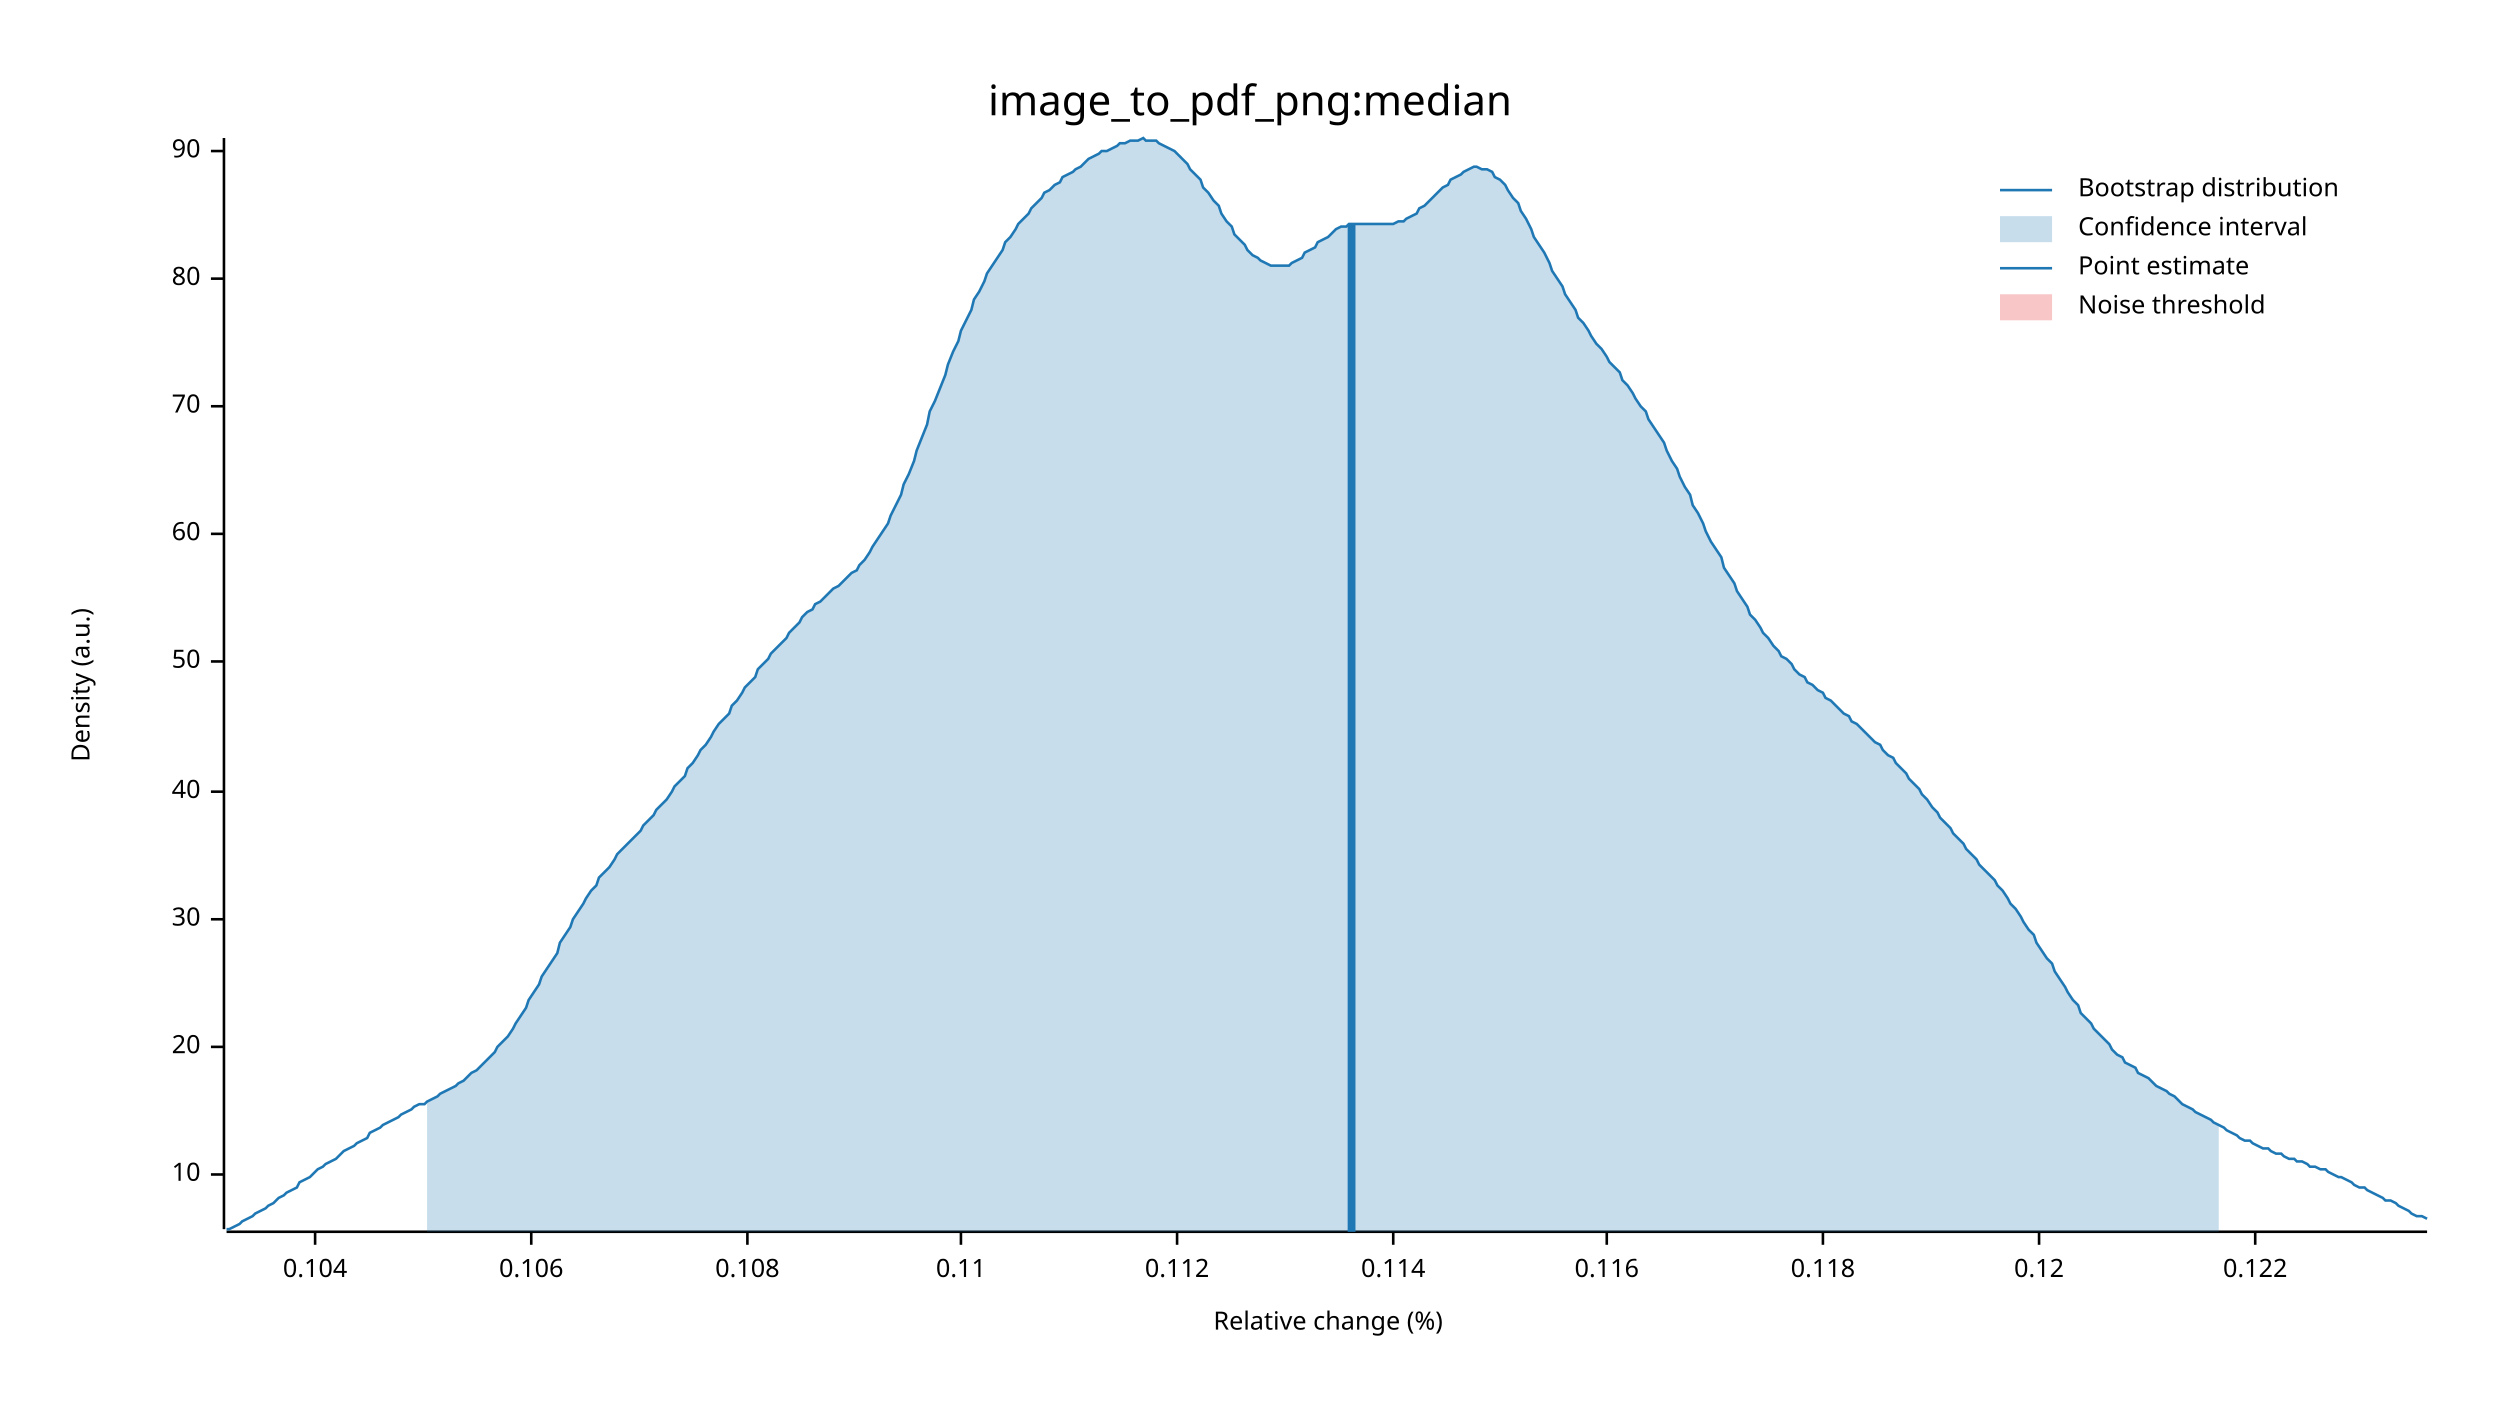
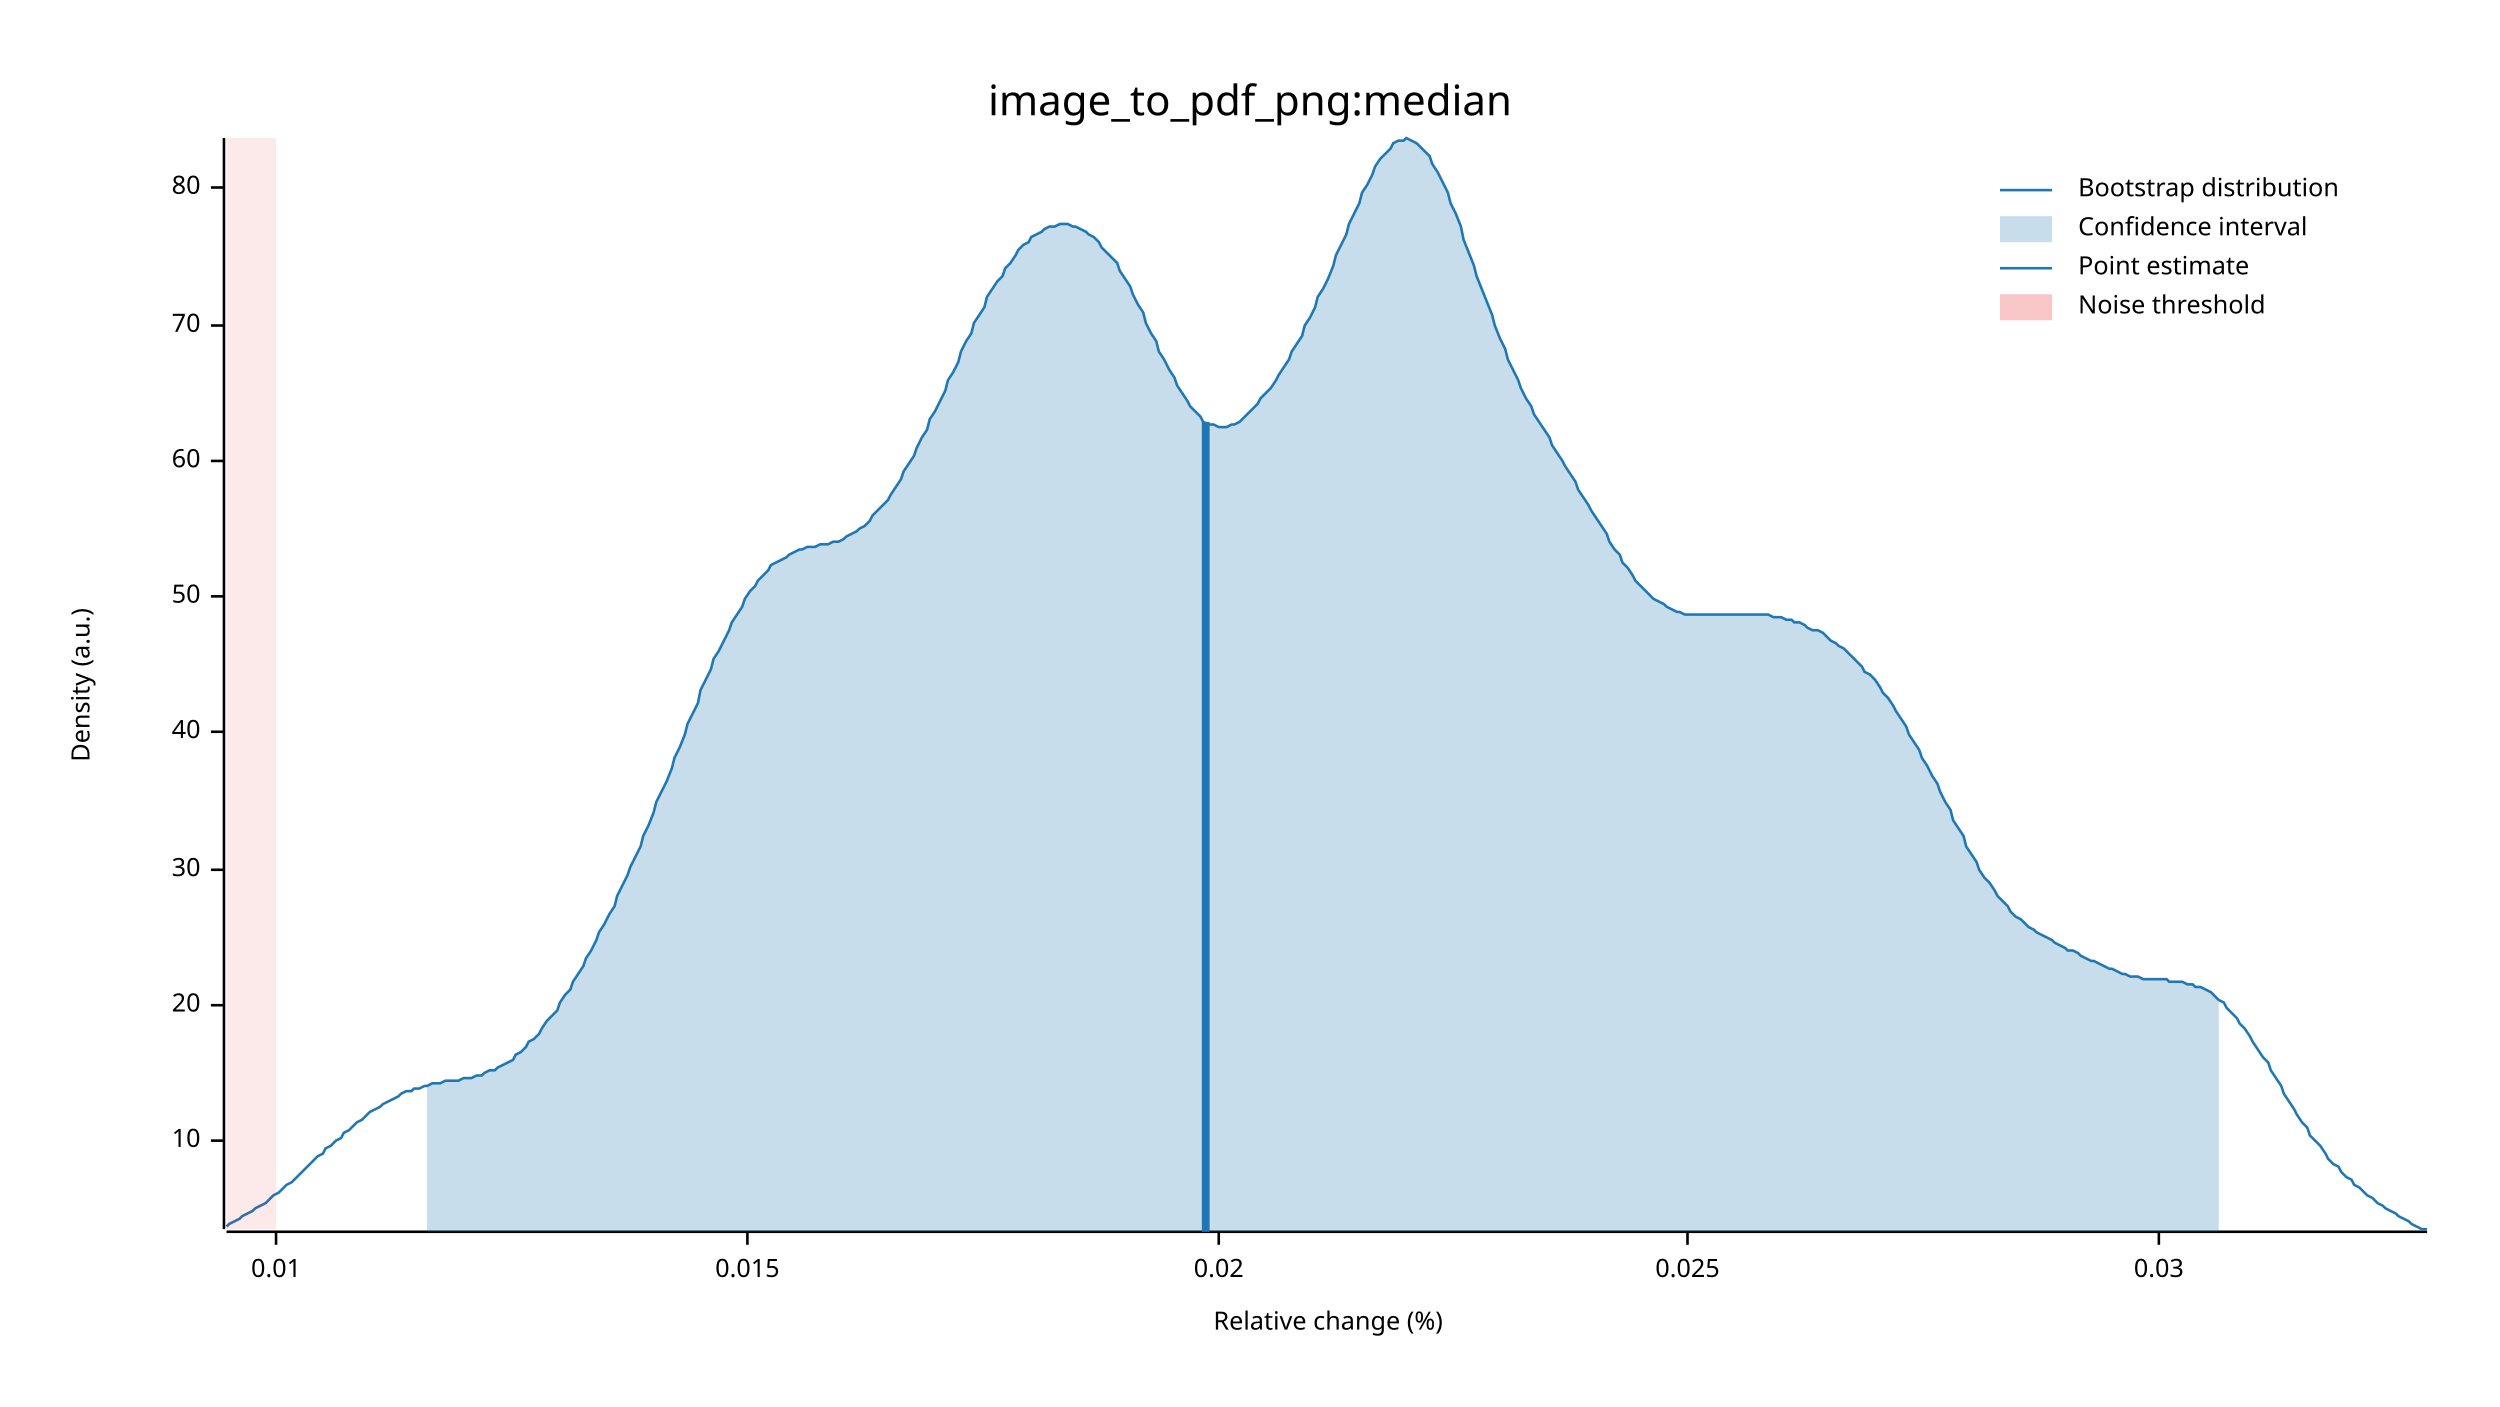
<svg xmlns="http://www.w3.org/2000/svg" width="960" height="540" viewBox="0 0 960 540">
  <text x="480" y="32" dy="0.76em" text-anchor="middle" font-family="sans-serif" font-size="16.129" opacity="1" fill="#000000">
image_to_pdf_png:median
</text>
  <text x="27" y="263" dy="0.76em" text-anchor="middle" font-family="sans-serif" font-size="9.677" opacity="1" fill="#000000" transform="rotate(270, 27, 263)">
Density (a.u.)
</text>
  <text x="510" y="513" dy="-0.5ex" text-anchor="middle" font-family="sans-serif" font-size="9.677" opacity="1" fill="#000000">
Relative change (%)
</text>
  <polyline fill="none" opacity="1" stroke="#000000" stroke-width="1" points="86,53 86,472 " />
-   <text x="77" y="451" dy="0.5ex" text-anchor="end" font-family="sans-serif" font-size="9.677" opacity="1" fill="#000000">
+   <text x="77" y="438" dy="0.5ex" text-anchor="end" font-family="sans-serif" font-size="9.677" opacity="1" fill="#000000">
10
</text>
-   <polyline fill="none" opacity="1" stroke="#000000" stroke-width="1" points="81,451 86,451 " />
-   <text x="77" y="402" dy="0.5ex" text-anchor="end" font-family="sans-serif" font-size="9.677" opacity="1" fill="#000000">
+   <polyline fill="none" opacity="1" stroke="#000000" stroke-width="1" points="81,438 86,438 " />
+   <text x="77" y="386" dy="0.5ex" text-anchor="end" font-family="sans-serif" font-size="9.677" opacity="1" fill="#000000">
20
</text>
-   <polyline fill="none" opacity="1" stroke="#000000" stroke-width="1" points="81,402 86,402 " />
-   <text x="77" y="353" dy="0.5ex" text-anchor="end" font-family="sans-serif" font-size="9.677" opacity="1" fill="#000000">
+   <polyline fill="none" opacity="1" stroke="#000000" stroke-width="1" points="81,386 86,386 " />
+   <text x="77" y="334" dy="0.5ex" text-anchor="end" font-family="sans-serif" font-size="9.677" opacity="1" fill="#000000">
30
</text>
-   <polyline fill="none" opacity="1" stroke="#000000" stroke-width="1" points="81,353 86,353 " />
-   <text x="77" y="304" dy="0.5ex" text-anchor="end" font-family="sans-serif" font-size="9.677" opacity="1" fill="#000000">
+   <polyline fill="none" opacity="1" stroke="#000000" stroke-width="1" points="81,334 86,334 " />
+   <text x="77" y="281" dy="0.5ex" text-anchor="end" font-family="sans-serif" font-size="9.677" opacity="1" fill="#000000">
40
</text>
-   <polyline fill="none" opacity="1" stroke="#000000" stroke-width="1" points="81,304 86,304 " />
-   <text x="77" y="254" dy="0.5ex" text-anchor="end" font-family="sans-serif" font-size="9.677" opacity="1" fill="#000000">
+   <polyline fill="none" opacity="1" stroke="#000000" stroke-width="1" points="81,281 86,281 " />
+   <text x="77" y="229" dy="0.5ex" text-anchor="end" font-family="sans-serif" font-size="9.677" opacity="1" fill="#000000">
50
</text>
-   <polyline fill="none" opacity="1" stroke="#000000" stroke-width="1" points="81,254 86,254 " />
-   <text x="77" y="205" dy="0.5ex" text-anchor="end" font-family="sans-serif" font-size="9.677" opacity="1" fill="#000000">
+   <polyline fill="none" opacity="1" stroke="#000000" stroke-width="1" points="81,229 86,229 " />
+   <text x="77" y="177" dy="0.5ex" text-anchor="end" font-family="sans-serif" font-size="9.677" opacity="1" fill="#000000">
60
</text>
-   <polyline fill="none" opacity="1" stroke="#000000" stroke-width="1" points="81,205 86,205 " />
-   <text x="77" y="156" dy="0.5ex" text-anchor="end" font-family="sans-serif" font-size="9.677" opacity="1" fill="#000000">
+   <polyline fill="none" opacity="1" stroke="#000000" stroke-width="1" points="81,177 86,177 " />
+   <text x="77" y="125" dy="0.5ex" text-anchor="end" font-family="sans-serif" font-size="9.677" opacity="1" fill="#000000">
70
</text>
-   <polyline fill="none" opacity="1" stroke="#000000" stroke-width="1" points="81,156 86,156 " />
-   <text x="77" y="107" dy="0.5ex" text-anchor="end" font-family="sans-serif" font-size="9.677" opacity="1" fill="#000000">
+   <polyline fill="none" opacity="1" stroke="#000000" stroke-width="1" points="81,125 86,125 " />
+   <text x="77" y="72" dy="0.5ex" text-anchor="end" font-family="sans-serif" font-size="9.677" opacity="1" fill="#000000">
80
</text>
-   <polyline fill="none" opacity="1" stroke="#000000" stroke-width="1" points="81,107 86,107 " />
-   <text x="77" y="58" dy="0.5ex" text-anchor="end" font-family="sans-serif" font-size="9.677" opacity="1" fill="#000000">
- 90
+   <polyline fill="none" opacity="1" stroke="#000000" stroke-width="1" points="81,72 86,72 " />
+   <polyline fill="none" opacity="1" stroke="#000000" stroke-width="1" points="87,473 932,473 " />
+   <text x="106" y="483" dy="0.76em" text-anchor="middle" font-family="sans-serif" font-size="9.677" opacity="1" fill="#000000">
+ 0.01
</text>
-   <polyline fill="none" opacity="1" stroke="#000000" stroke-width="1" points="81,58 86,58 " />
-   <polyline fill="none" opacity="1" stroke="#000000" stroke-width="1" points="87,473 932,473 " />
-   <text x="121" y="483" dy="0.76em" text-anchor="middle" font-family="sans-serif" font-size="9.677" opacity="1" fill="#000000">
- 0.104
- </text>
-   <polyline fill="none" opacity="1" stroke="#000000" stroke-width="1" points="121,473 121,478 " />
-   <text x="204" y="483" dy="0.76em" text-anchor="middle" font-family="sans-serif" font-size="9.677" opacity="1" fill="#000000">
- 0.106
- </text>
-   <polyline fill="none" opacity="1" stroke="#000000" stroke-width="1" points="204,473 204,478 " />
+   <polyline fill="none" opacity="1" stroke="#000000" stroke-width="1" points="106,473 106,478 " />
  <text x="287" y="483" dy="0.76em" text-anchor="middle" font-family="sans-serif" font-size="9.677" opacity="1" fill="#000000">
- 0.108
+ 0.015
</text>
  <polyline fill="none" opacity="1" stroke="#000000" stroke-width="1" points="287,473 287,478 " />
-   <text x="369" y="483" dy="0.76em" text-anchor="middle" font-family="sans-serif" font-size="9.677" opacity="1" fill="#000000">
- 0.11
+   <text x="468" y="483" dy="0.76em" text-anchor="middle" font-family="sans-serif" font-size="9.677" opacity="1" fill="#000000">
+ 0.02
</text>
-   <polyline fill="none" opacity="1" stroke="#000000" stroke-width="1" points="369,473 369,478 " />
-   <text x="452" y="483" dy="0.76em" text-anchor="middle" font-family="sans-serif" font-size="9.677" opacity="1" fill="#000000">
- 0.112
+   <polyline fill="none" opacity="1" stroke="#000000" stroke-width="1" points="468,473 468,478 " />
+   <text x="648" y="483" dy="0.76em" text-anchor="middle" font-family="sans-serif" font-size="9.677" opacity="1" fill="#000000">
+ 0.025
</text>
-   <polyline fill="none" opacity="1" stroke="#000000" stroke-width="1" points="452,473 452,478 " />
-   <text x="535" y="483" dy="0.76em" text-anchor="middle" font-family="sans-serif" font-size="9.677" opacity="1" fill="#000000">
- 0.114
+   <polyline fill="none" opacity="1" stroke="#000000" stroke-width="1" points="648,473 648,478 " />
+   <text x="829" y="483" dy="0.76em" text-anchor="middle" font-family="sans-serif" font-size="9.677" opacity="1" fill="#000000">
+ 0.03
</text>
-   <polyline fill="none" opacity="1" stroke="#000000" stroke-width="1" points="535,473 535,478 " />
-   <text x="617" y="483" dy="0.76em" text-anchor="middle" font-family="sans-serif" font-size="9.677" opacity="1" fill="#000000">
- 0.116
- </text>
-   <polyline fill="none" opacity="1" stroke="#000000" stroke-width="1" points="617,473 617,478 " />
-   <text x="700" y="483" dy="0.76em" text-anchor="middle" font-family="sans-serif" font-size="9.677" opacity="1" fill="#000000">
- 0.118
- </text>
-   <polyline fill="none" opacity="1" stroke="#000000" stroke-width="1" points="700,473 700,478 " />
-   <text x="783" y="483" dy="0.76em" text-anchor="middle" font-family="sans-serif" font-size="9.677" opacity="1" fill="#000000">
- 0.12
- </text>
-   <polyline fill="none" opacity="1" stroke="#000000" stroke-width="1" points="783,473 783,478 " />
-   <text x="866" y="483" dy="0.76em" text-anchor="middle" font-family="sans-serif" font-size="9.677" opacity="1" fill="#000000">
- 0.122
- </text>
-   <polyline fill="none" opacity="1" stroke="#000000" stroke-width="1" points="866,473 866,478 " />
-   <polyline fill="none" opacity="1" stroke="#1F78B4" stroke-width="1" points="87,472 88,472 90,471 92,470 93,469 95,468 97,467 98,466 100,465 102,464 103,463 105,462 107,460 109,459 110,458 112,457 114,456 115,454 117,453 119,452 120,451 122,449 124,448 125,447 127,446 129,445 131,443 132,442 134,441 136,440 137,439 139,438 141,437 142,435 144,434 146,433 147,432 149,431 151,430 153,429 154,428 156,427 158,426 159,425 161,424 163,424 164,423 166,422 168,421 169,420 171,419 173,418 175,417 176,416 178,415 180,413 181,412 183,411 185,409 186,408 188,406 190,404 191,402 193,400 195,398 197,395 198,393 200,390 202,387 203,384 205,381 207,378 208,375 210,372 212,369 214,366 215,362 217,359 219,356 220,353 222,350 224,347 225,345 227,342 229,340 230,337 232,335 234,333 236,330 237,328 239,326 241,324 242,323 244,321 246,319 247,317 249,315 251,313 252,311 254,309 256,307 258,304 259,302 261,300 263,298 264,295 266,293 268,290 269,288 271,286 273,283 274,281 276,278 278,276 280,274 281,271 283,269 285,266 286,264 288,262 290,260 291,257 293,255 295,253 296,251 298,249 300,247 302,245 303,243 305,241 307,239 308,237 310,235 312,234 313,232 315,231 317,229 318,228 320,226 322,225 324,223 325,222 327,220 329,219 330,217 332,215 334,212 335,210 337,207 339,204 341,201 342,198 344,194 346,190 347,186 349,182 351,177 352,173 354,168 356,163 357,158 359,154 361,149 363,144 364,140 366,135 368,131 369,127 371,123 373,119 374,115 376,112 378,108 379,105 381,102 383,99 385,96 386,93 388,91 390,88 391,86 393,84 395,82 396,80 398,78 400,76 401,74 403,73 405,71 407,70 408,68 410,67 412,66 413,65 415,64 417,62 418,61 420,60 422,59 423,58 425,58 427,57 429,56 430,55 432,55 434,54 435,54 437,54 439,53 440,54 442,54 444,54 445,55 447,56 449,57 451,58 452,59 454,61 456,63 457,65 459,67 461,69 462,72 464,74 466,77 468,79 469,82 471,85 473,87 474,90 476,92 478,94 479,96 481,98 483,99 484,100 486,101 488,102 490,102 491,102 493,102 495,102 496,101 498,100 500,99 501,97 503,96 505,95 506,93 508,92 510,91 512,89 513,88 515,87 517,87 518,86 520,86 522,86 523,86 525,86 527,86 528,86 530,86 532,86 534,86 535,86 537,85 539,85 540,84 542,83 544,82 545,80 547,79 549,77 550,76 552,74 554,72 556,71 557,69 559,68 561,67 562,66 564,65 566,64 567,64 569,65 571,65 573,66 574,68 576,69 578,71 579,73 581,76 583,78 584,81 586,84 588,88 589,91 591,94 593,97 595,101 596,104 598,107 600,110 601,113 603,116 605,119 606,122 608,124 610,127 611,129 613,132 615,134 617,137 618,139 620,141 622,143 623,146 625,148 627,151 628,153 630,156 632,158 633,161 635,164 637,167 639,170 640,173 642,177 644,180 645,183 647,187 649,190 650,194 652,197 654,201 655,204 657,208 659,211 661,214 662,218 664,221 666,224 667,227 669,230 671,233 672,236 674,238 676,241 677,243 679,245 681,248 683,250 684,252 686,253 688,255 689,257 691,259 693,260 694,262 696,263 698,265 700,266 701,268 703,269 705,271 706,272 708,274 710,275 711,277 713,278 715,280 716,281 718,283 720,285 722,286 723,288 725,290 727,291 728,293 730,295 732,297 733,299 735,301 737,303 738,305 740,307 742,310 744,312 745,314 747,316 749,318 750,320 752,322 754,324 755,326 757,328 759,330 760,332 762,334 764,336 766,338 767,340 769,342 771,345 772,347 774,349 776,352 777,354 779,357 781,359 782,362 784,365 786,368 788,370 789,373 791,376 793,379 794,381 796,384 798,386 799,389 801,391 803,393 804,395 806,397 808,399 810,401 811,403 813,405 815,406 816,408 818,409 820,410 821,412 823,413 825,414 827,416 828,417 830,418 832,419 833,420 835,421 837,423 838,424 840,425 842,426 843,427 845,428 847,429 849,430 850,431 852,432 854,433 855,434 857,435 859,436 860,437 862,438 864,438 865,439 867,440 869,441 871,441 872,442 874,443 876,443 877,444 879,445 881,445 882,446 884,446 886,447 887,448 889,448 891,449 893,449 894,450 896,451 898,452 899,452 901,453 903,454 904,455 906,456 908,456 909,457 911,458 913,459 915,460 916,461 918,461 920,462 921,463 923,464 925,465 926,466 928,467 930,467 932,468 " />
-   <polygon opacity="0.25" fill="#1F78B4" points="164,423 166,422 168,421 169,420 171,419 173,418 175,417 176,416 178,415 180,413 181,412 183,411 185,409 186,408 188,406 190,404 191,402 193,400 195,398 197,395 198,393 200,390 202,387 203,384 205,381 207,378 208,375 210,372 212,369 214,366 215,362 217,359 219,356 220,353 222,350 224,347 225,345 227,342 229,340 230,337 232,335 234,333 236,330 237,328 239,326 241,324 242,323 244,321 246,319 247,317 249,315 251,313 252,311 254,309 256,307 258,304 259,302 261,300 263,298 264,295 266,293 268,290 269,288 271,286 273,283 274,281 276,278 278,276 280,274 281,271 283,269 285,266 286,264 288,262 290,260 291,257 293,255 295,253 296,251 298,249 300,247 302,245 303,243 305,241 307,239 308,237 310,235 312,234 313,232 315,231 317,229 318,228 320,226 322,225 324,223 325,222 327,220 329,219 330,217 332,215 334,212 335,210 337,207 339,204 341,201 342,198 344,194 346,190 347,186 349,182 351,177 352,173 354,168 356,163 357,158 359,154 361,149 363,144 364,140 366,135 368,131 369,127 371,123 373,119 374,115 376,112 378,108 379,105 381,102 383,99 385,96 386,93 388,91 390,88 391,86 393,84 395,82 396,80 398,78 400,76 401,74 403,73 405,71 407,70 408,68 410,67 412,66 413,65 415,64 417,62 418,61 420,60 422,59 423,58 425,58 427,57 429,56 430,55 432,55 434,54 435,54 437,54 439,53 440,54 442,54 444,54 445,55 447,56 449,57 451,58 452,59 454,61 456,63 457,65 459,67 461,69 462,72 464,74 466,77 468,79 469,82 471,85 473,87 474,90 476,92 478,94 479,96 481,98 483,99 484,100 486,101 488,102 490,102 491,102 493,102 495,102 496,101 498,100 500,99 501,97 503,96 505,95 506,93 508,92 510,91 512,89 513,88 515,87 517,87 518,86 520,86 522,86 523,86 525,86 527,86 528,86 530,86 532,86 534,86 535,86 537,85 539,85 540,84 542,83 544,82 545,80 547,79 549,77 550,76 552,74 554,72 556,71 557,69 559,68 561,67 562,66 564,65 566,64 567,64 569,65 571,65 573,66 574,68 576,69 578,71 579,73 581,76 583,78 584,81 586,84 588,88 589,91 591,94 593,97 595,101 596,104 598,107 600,110 601,113 603,116 605,119 606,122 608,124 610,127 611,129 613,132 615,134 617,137 618,139 620,141 622,143 623,146 625,148 627,151 628,153 630,156 632,158 633,161 635,164 637,167 639,170 640,173 642,177 644,180 645,183 647,187 649,190 650,194 652,197 654,201 655,204 657,208 659,211 661,214 662,218 664,221 666,224 667,227 669,230 671,233 672,236 674,238 676,241 677,243 679,245 681,248 683,250 684,252 686,253 688,255 689,257 691,259 693,260 694,262 696,263 698,265 700,266 701,268 703,269 705,271 706,272 708,274 710,275 711,277 713,278 715,280 716,281 718,283 720,285 722,286 723,288 725,290 727,291 728,293 730,295 732,297 733,299 735,301 737,303 738,305 740,307 742,310 744,312 745,314 747,316 749,318 750,320 752,322 754,324 755,326 757,328 759,330 760,332 762,334 764,336 766,338 767,340 769,342 771,345 772,347 774,349 776,352 777,354 779,357 781,359 782,362 784,365 786,368 788,370 789,373 791,376 793,379 794,381 796,384 798,386 799,389 801,391 803,393 804,395 806,397 808,399 810,401 811,403 813,405 815,406 816,408 818,409 820,410 821,412 823,413 825,414 827,416 828,417 830,418 832,419 833,420 835,421 837,423 838,424 840,425 842,426 843,427 845,428 847,429 849,430 850,431 852,432 852,473 164,473 " />
-   <polyline fill="none" opacity="1" stroke="#1F78B4" stroke-width="3" points="519,473 519,86 " />
-   <rect x="509" y="53" width="0" height="419" opacity="0.1" fill="#E31A1C" stroke="none" />
+   <polyline fill="none" opacity="1" stroke="#000000" stroke-width="1" points="829,473 829,478 " />
+   <polyline fill="none" opacity="1" stroke="#1F78B4" stroke-width="1" points="87,471 88,470 90,469 92,468 93,467 95,466 97,465 98,464 100,463 102,462 103,461 105,459 107,458 109,456 110,455 112,454 114,452 115,451 117,449 119,447 120,446 122,444 124,443 125,441 127,440 129,438 131,437 132,435 134,434 136,432 137,431 139,430 141,428 142,427 144,426 146,425 147,424 149,423 151,422 153,421 154,420 156,419 158,419 159,418 161,418 163,417 164,417 166,416 168,416 169,416 171,415 173,415 175,415 176,415 178,414 180,414 181,414 183,413 185,413 186,412 188,411 190,411 191,410 193,409 195,408 197,407 198,405 200,404 202,402 203,400 205,399 207,397 208,395 210,392 212,390 214,388 215,385 217,382 219,380 220,377 222,374 224,371 225,368 227,365 229,361 230,358 232,355 234,351 236,348 237,344 239,340 241,336 242,333 244,329 246,325 247,321 249,317 251,312 252,308 254,304 256,300 258,295 259,291 261,287 263,282 264,278 266,274 268,270 269,265 271,261 273,257 274,253 276,250 278,246 280,242 281,239 283,236 285,233 286,230 288,227 290,225 291,223 293,221 295,219 296,217 298,216 300,215 302,214 303,213 305,212 307,211 308,211 310,210 312,210 313,210 315,209 317,209 318,209 320,208 322,208 324,207 325,206 327,205 329,204 330,203 332,202 334,200 335,198 337,196 339,194 341,192 342,190 344,187 346,184 347,181 349,178 351,175 352,172 354,168 356,165 357,161 359,158 361,154 363,150 364,146 366,143 368,139 369,135 371,131 373,128 374,124 376,121 378,118 379,114 381,111 383,108 385,106 386,103 388,101 390,98 391,96 393,94 395,93 396,91 398,90 400,89 401,88 403,87 405,87 407,86 408,86 410,86 412,87 413,87 415,88 417,89 418,90 420,91 422,93 423,95 425,97 427,99 429,101 430,104 432,107 434,110 435,113 437,117 439,120 440,124 442,128 444,131 445,135 447,138 449,142 451,145 452,148 454,151 456,154 457,156 459,158 461,160 462,162 464,163 466,163 468,164 469,164 471,164 473,163 474,163 476,162 478,160 479,159 481,157 483,155 484,153 486,151 488,149 490,146 491,144 493,141 495,138 496,135 498,132 500,129 501,125 503,122 505,118 506,114 508,111 510,107 512,102 513,98 515,94 517,90 518,86 520,82 522,78 523,74 525,71 527,67 528,64 530,61 532,59 534,57 535,55 537,54 539,54 540,53 542,54 544,55 545,56 547,58 549,60 550,63 552,66 554,70 556,74 557,78 559,82 561,87 562,92 564,97 566,102 567,106 569,111 571,116 573,121 574,125 576,130 578,134 579,138 581,142 583,146 584,149 586,153 588,156 589,159 591,162 593,165 595,168 596,171 598,174 600,177 601,179 603,182 605,185 606,188 608,191 610,194 611,196 613,199 615,202 617,205 618,208 620,211 622,213 623,216 625,218 627,221 628,223 630,225 632,227 633,228 635,230 637,231 639,232 640,233 642,234 644,235 645,235 647,236 649,236 650,236 652,236 654,236 655,236 657,236 659,236 661,236 662,236 664,236 666,236 667,236 669,236 671,236 672,236 674,236 676,236 677,236 679,236 681,237 683,237 684,237 686,238 688,238 689,239 691,239 693,240 694,241 696,242 698,242 700,243 701,244 703,246 705,247 706,248 708,249 710,251 711,252 713,254 715,256 716,258 718,259 720,261 722,264 723,266 725,268 727,271 728,273 730,276 732,279 733,282 735,285 737,288 738,291 740,294 742,298 744,301 745,304 747,308 749,311 750,315 752,318 754,321 755,325 757,328 759,331 760,334 762,337 764,339 766,342 767,344 769,346 771,348 772,350 774,352 776,353 777,354 779,356 781,357 782,358 784,359 786,360 788,361 789,362 791,363 793,364 794,365 796,365 798,366 799,367 801,368 803,369 804,369 806,370 808,371 810,372 811,372 813,373 815,374 816,374 818,375 820,375 821,375 823,376 825,376 827,376 828,376 830,376 832,376 833,377 835,377 837,377 838,377 840,378 842,378 843,379 845,379 847,380 849,381 850,382 852,384 854,385 855,387 857,389 859,391 860,393 862,395 864,398 865,400 867,403 869,406 871,408 872,411 874,414 876,417 877,420 879,423 881,426 882,428 884,431 886,433 887,436 889,438 891,440 893,443 894,445 896,447 898,448 899,450 901,452 903,453 904,455 906,456 908,458 909,459 911,460 913,462 915,463 916,464 918,465 920,466 921,467 923,468 925,469 926,470 928,471 930,472 932,472 " />
+   <polygon opacity="0.25" fill="#1F78B4" points="164,417 166,416 168,416 169,416 171,415 173,415 175,415 176,415 178,414 180,414 181,414 183,413 185,413 186,412 188,411 190,411 191,410 193,409 195,408 197,407 198,405 200,404 202,402 203,400 205,399 207,397 208,395 210,392 212,390 214,388 215,385 217,382 219,380 220,377 222,374 224,371 225,368 227,365 229,361 230,358 232,355 234,351 236,348 237,344 239,340 241,336 242,333 244,329 246,325 247,321 249,317 251,312 252,308 254,304 256,300 258,295 259,291 261,287 263,282 264,278 266,274 268,270 269,265 271,261 273,257 274,253 276,250 278,246 280,242 281,239 283,236 285,233 286,230 288,227 290,225 291,223 293,221 295,219 296,217 298,216 300,215 302,214 303,213 305,212 307,211 308,211 310,210 312,210 313,210 315,209 317,209 318,209 320,208 322,208 324,207 325,206 327,205 329,204 330,203 332,202 334,200 335,198 337,196 339,194 341,192 342,190 344,187 346,184 347,181 349,178 351,175 352,172 354,168 356,165 357,161 359,158 361,154 363,150 364,146 366,143 368,139 369,135 371,131 373,128 374,124 376,121 378,118 379,114 381,111 383,108 385,106 386,103 388,101 390,98 391,96 393,94 395,93 396,91 398,90 400,89 401,88 403,87 405,87 407,86 408,86 410,86 412,87 413,87 415,88 417,89 418,90 420,91 422,93 423,95 425,97 427,99 429,101 430,104 432,107 434,110 435,113 437,117 439,120 440,124 442,128 444,131 445,135 447,138 449,142 451,145 452,148 454,151 456,154 457,156 459,158 461,160 462,162 464,163 466,163 468,164 469,164 471,164 473,163 474,163 476,162 478,160 479,159 481,157 483,155 484,153 486,151 488,149 490,146 491,144 493,141 495,138 496,135 498,132 500,129 501,125 503,122 505,118 506,114 508,111 510,107 512,102 513,98 515,94 517,90 518,86 520,82 522,78 523,74 525,71 527,67 528,64 530,61 532,59 534,57 535,55 537,54 539,54 540,53 542,54 544,55 545,56 547,58 549,60 550,63 552,66 554,70 556,74 557,78 559,82 561,87 562,92 564,97 566,102 567,106 569,111 571,116 573,121 574,125 576,130 578,134 579,138 581,142 583,146 584,149 586,153 588,156 589,159 591,162 593,165 595,168 596,171 598,174 600,177 601,179 603,182 605,185 606,188 608,191 610,194 611,196 613,199 615,202 617,205 618,208 620,211 622,213 623,216 625,218 627,221 628,223 630,225 632,227 633,228 635,230 637,231 639,232 640,233 642,234 644,235 645,235 647,236 649,236 650,236 652,236 654,236 655,236 657,236 659,236 661,236 662,236 664,236 666,236 667,236 669,236 671,236 672,236 674,236 676,236 677,236 679,236 681,237 683,237 684,237 686,238 688,238 689,239 691,239 693,240 694,241 696,242 698,242 700,243 701,244 703,246 705,247 706,248 708,249 710,251 711,252 713,254 715,256 716,258 718,259 720,261 722,264 723,266 725,268 727,271 728,273 730,276 732,279 733,282 735,285 737,288 738,291 740,294 742,298 744,301 745,304 747,308 749,311 750,315 752,318 754,321 755,325 757,328 759,331 760,334 762,337 764,339 766,342 767,344 769,346 771,348 772,350 774,352 776,353 777,354 779,356 781,357 782,358 784,359 786,360 788,361 789,362 791,363 793,364 794,365 796,365 798,366 799,367 801,368 803,369 804,369 806,370 808,371 810,372 811,372 813,373 815,374 816,374 818,375 820,375 821,375 823,376 825,376 827,376 828,376 830,376 832,376 833,377 835,377 837,377 838,377 840,378 842,378 843,379 845,379 847,380 849,381 850,382 852,384 852,473 164,473 " />
+   <polyline fill="none" opacity="1" stroke="#1F78B4" stroke-width="3" points="463,473 463,162 " />
+   <rect x="87" y="53" width="19" height="419" opacity="0.1" fill="#E31A1C" stroke="none" />
  <text x="798" y="68" dy="0.76em" text-anchor="start" font-family="sans-serif" font-size="9.677" opacity="1" fill="#000000">
Bootstrap distribution
</text>
  <text x="798" y="83" dy="0.76em" text-anchor="start" font-family="sans-serif" font-size="9.677" opacity="1" fill="#000000">
Confidence interval
</text>
  <text x="798" y="98" dy="0.76em" text-anchor="start" font-family="sans-serif" font-size="9.677" opacity="1" fill="#000000">
Point estimate
</text>
  <text x="798" y="113" dy="0.76em" text-anchor="start" font-family="sans-serif" font-size="9.677" opacity="1" fill="#000000">
Noise threshold
</text>
  <polyline fill="none" opacity="1" stroke="#1F78B4" stroke-width="1" points="768,73 788,73 " />
  <rect x="768" y="83" width="20" height="10" opacity="0.25" fill="#1F78B4" stroke="none" />
  <polyline fill="none" opacity="1" stroke="#1F78B4" stroke-width="1" points="768,103 788,103 " />
  <rect x="768" y="113" width="20" height="10" opacity="0.25" fill="#E31A1C" stroke="none" />
</svg>
